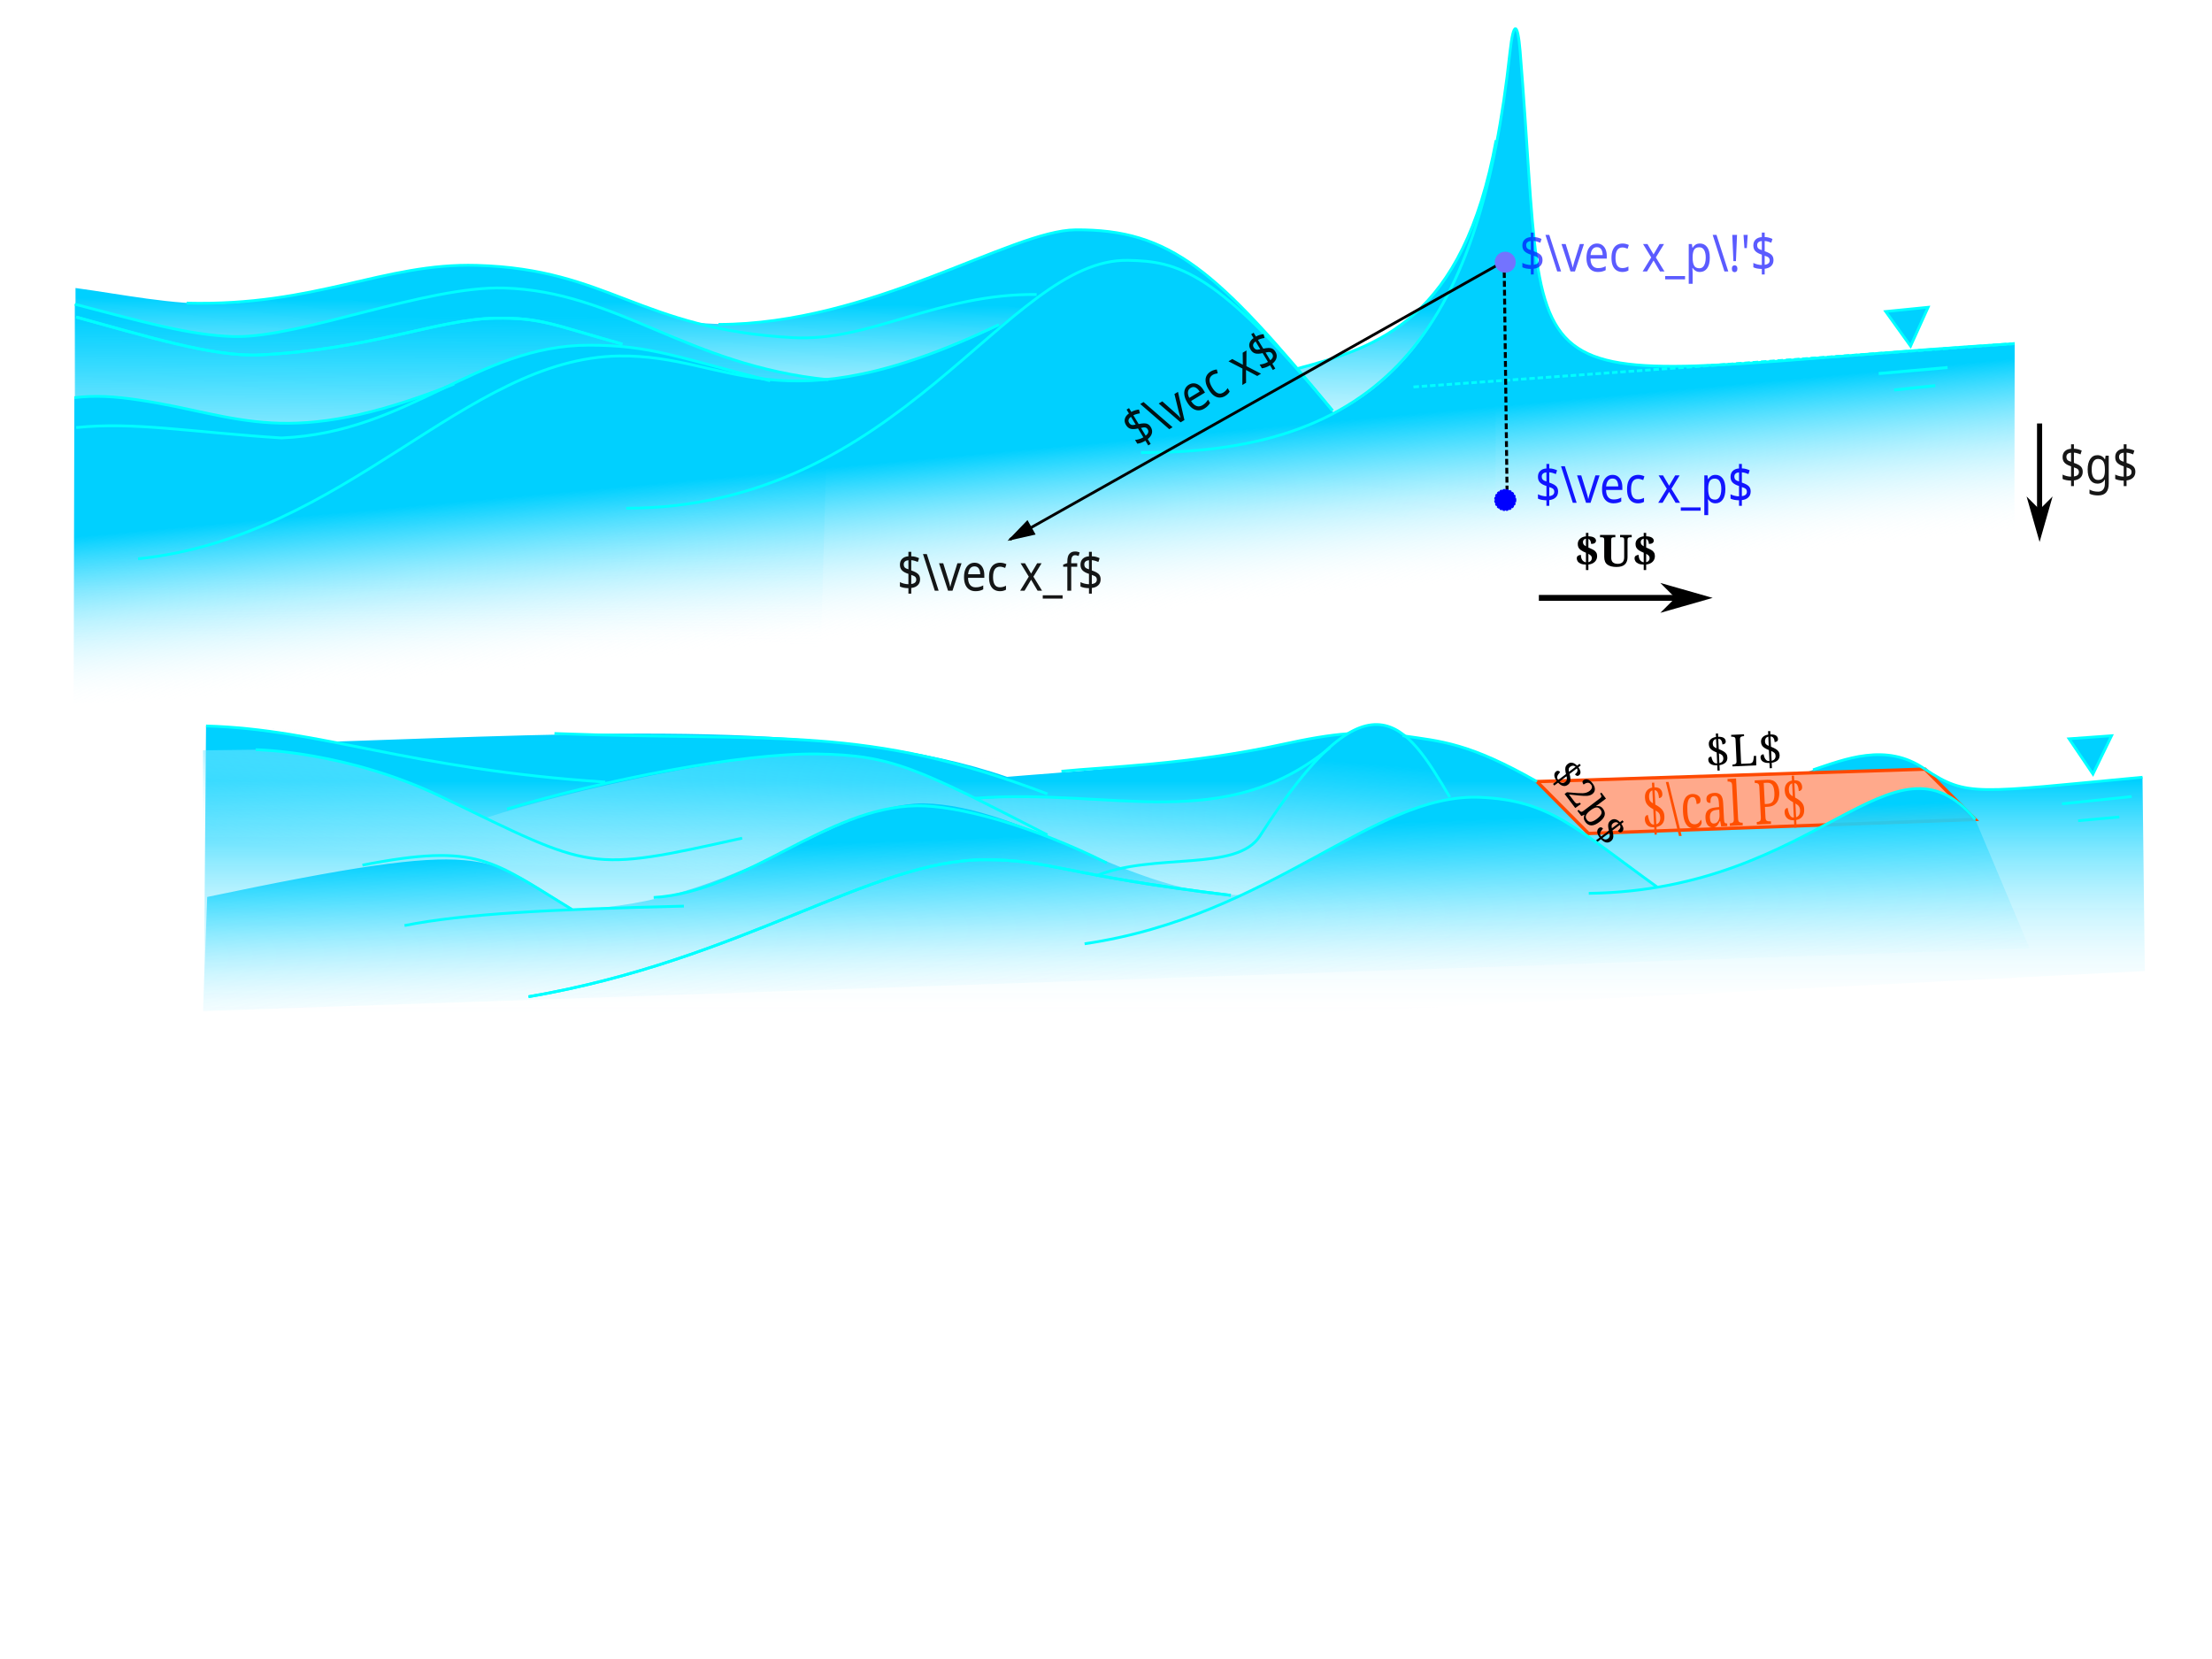
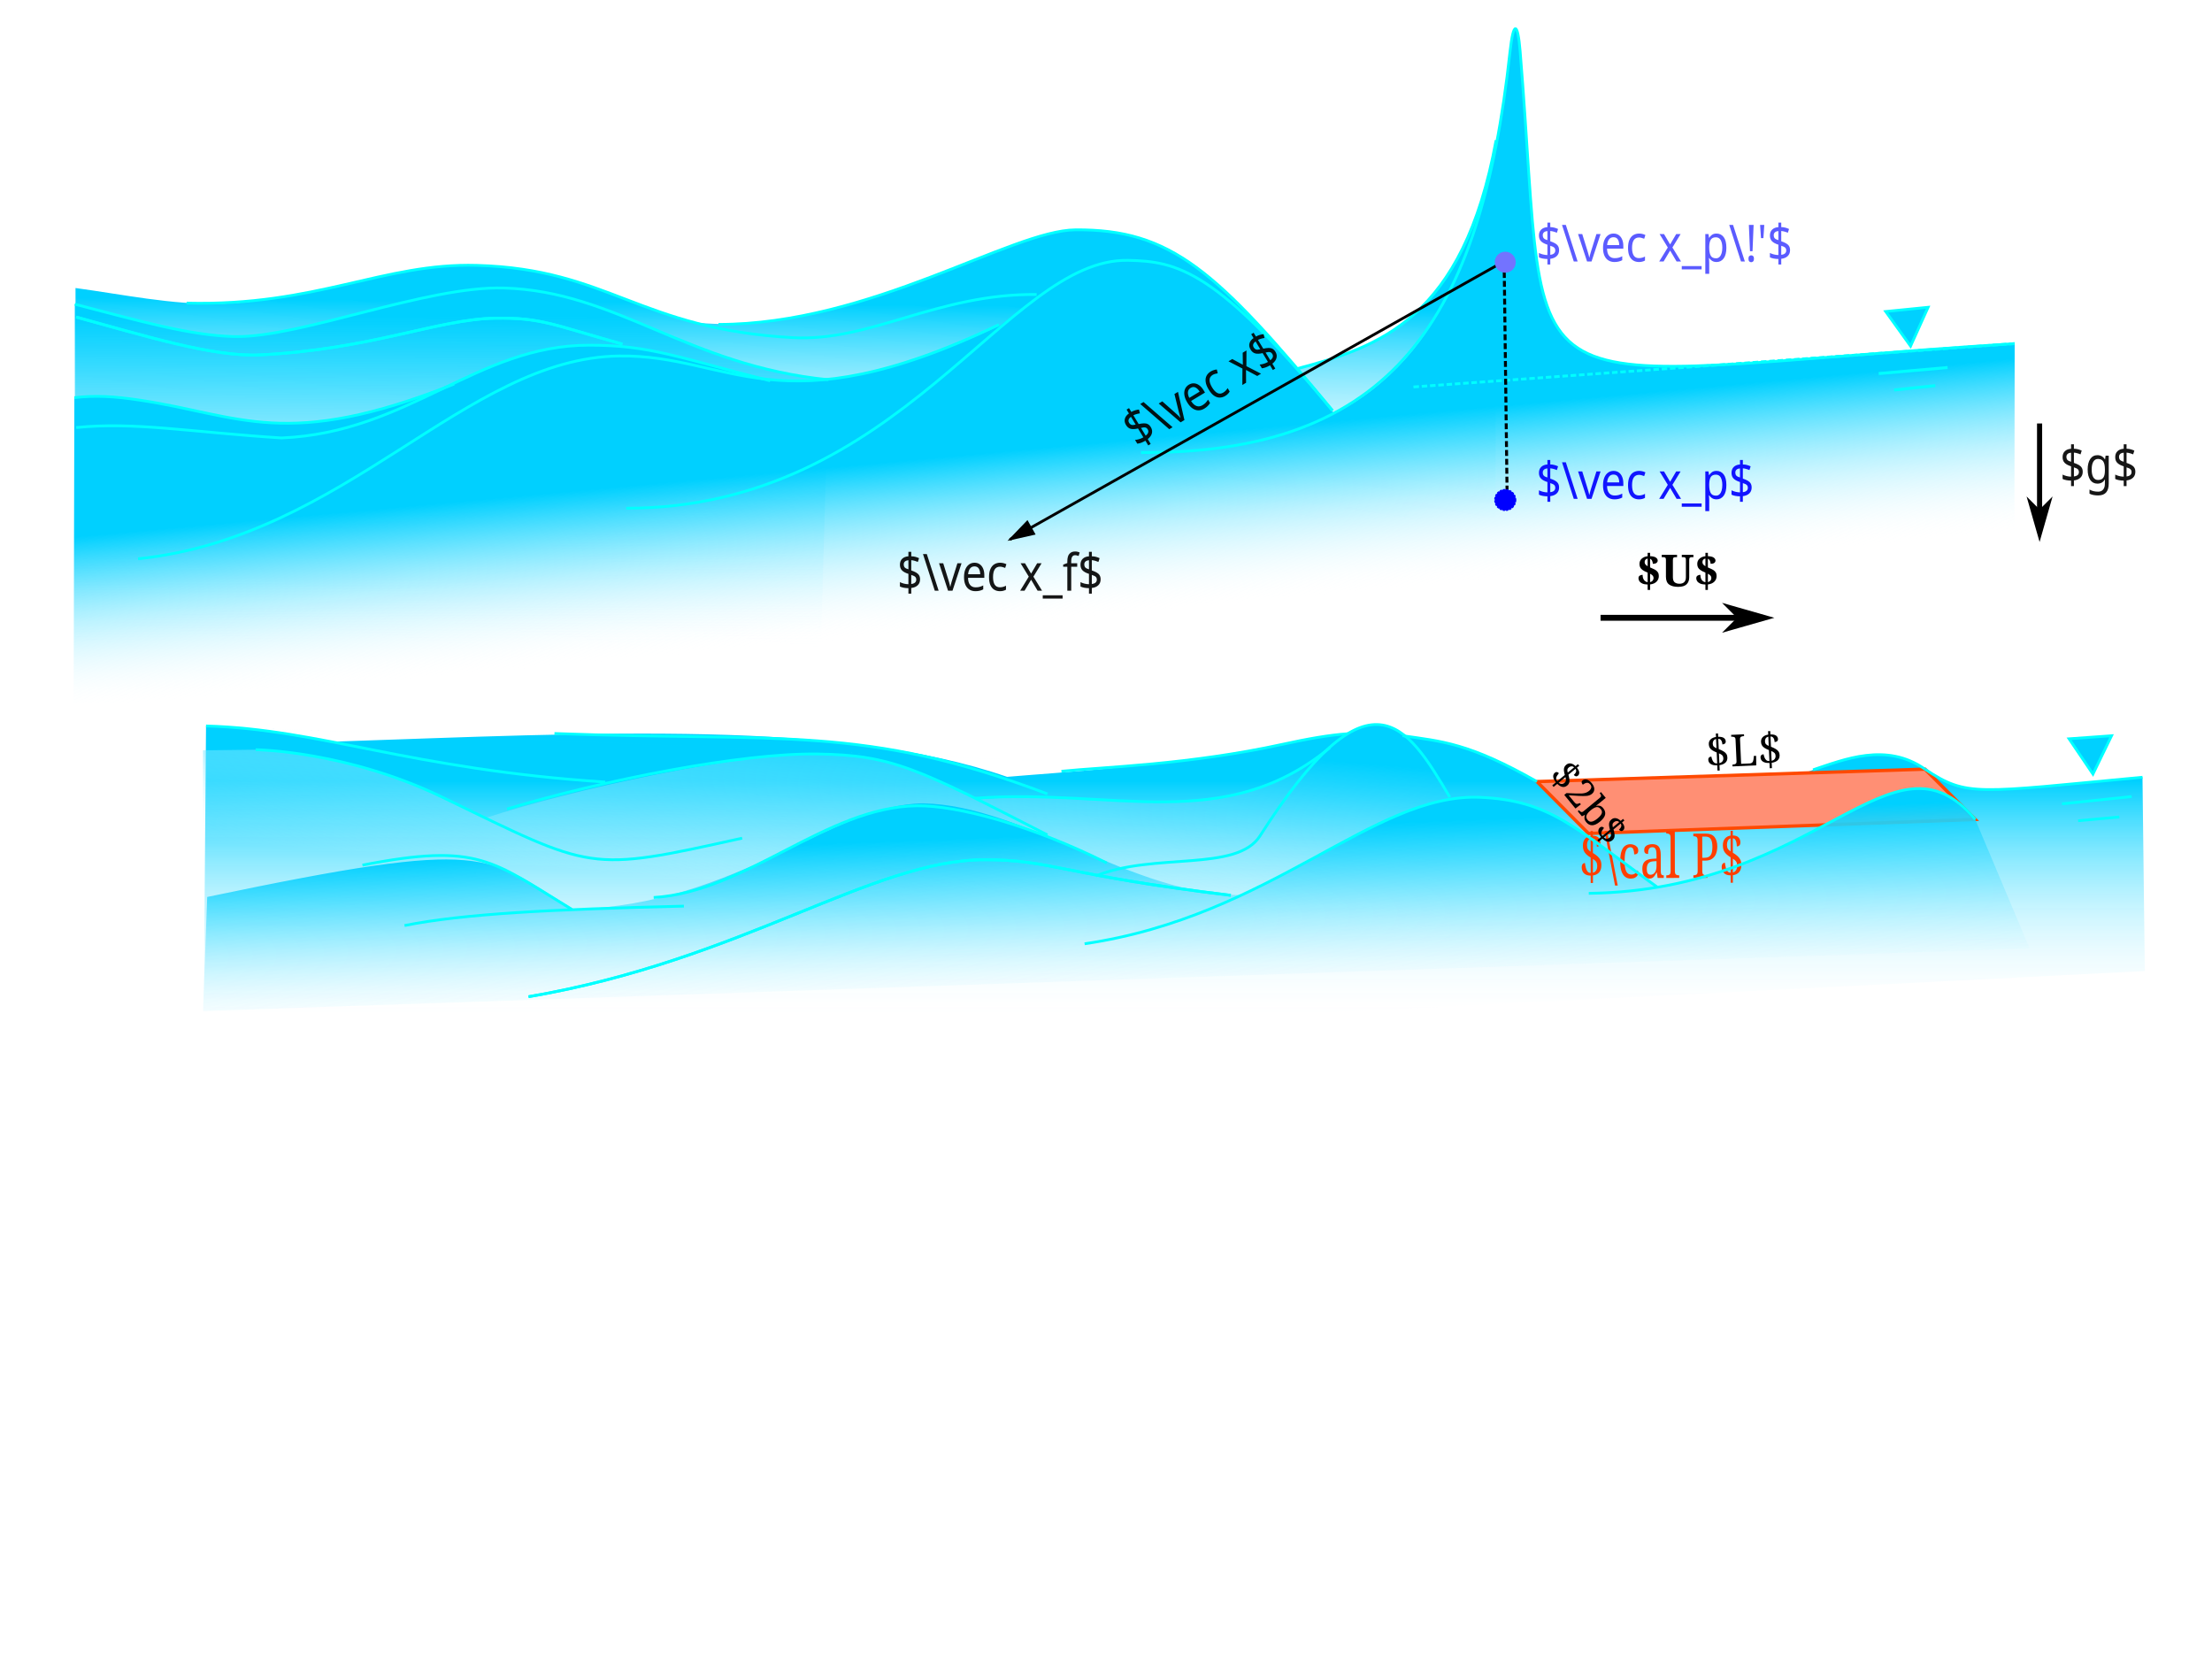
<svg xmlns="http://www.w3.org/2000/svg" xmlns:xlink="http://www.w3.org/1999/xlink" width="800" height="600" viewBox="0 0 800 600" version="1.1" id="svg1003">
  <path id="path1419" style="fill:url(#linearGradient1437);fill-opacity:1;stroke:none;stroke-width:1px;stroke-linecap:butt;stroke-linejoin:miter;stroke-opacity:1" d="M 74.514,262.556 73.496,386.83 775.697,351.201 774.862,281.097 c -68.664,7.622 -64.849,5.428 -78.676,-2.926 -13.975,-10.7 -31.533,-3.04 -42.757,1.127 l -97.577,3.373 m 0,0 c -24.686,-14.067 -34.895,-15.327 -58.677,-17.724 -16.981,0.156 -24.239,2.26 -33.312,4.241 -33.941,7.412 -83.476,10.352 -99.625,11.768 -60.159,-20.801 -147.793,-15.969 -244.78,-12.685 -14.67,-2.909 -29.073,-5.271 -44.942,-5.716" />
  <path id="path1463" style="fill:url(#linearGradient1490);stroke:none;stroke-width:1px;stroke-linecap:butt;stroke-linejoin:miter;stroke-opacity:1;fill-opacity:1" d="m 481.746,269.645 c -39.155,32.388 -79.16,15.307 -128.202,19.48 -26.296,-13.076 -36.349,-16.126 -57.827,-16.426 -28.735,-0.401 -87.916,12.619 -120.179,23.152 -4.646,-2.239 -9.796,-4.75 -15.586,-7.547 C 125.231,271.529 92.46,271.139 92.46,271.139 l -19.039,0.232 v 94.296 L 524.332,343.353 V 288.305 c -11.487,-19.545 -21.713,-36.098 -42.586,-18.659 z" />
-   <path d="m 555.852,282.671 140.334,-4.5 18.192,18.187 -139.889,5.074 z" fill="#f0f0f0" stroke="#000000" stroke-width="1.206" id="path941" style="fill:#ffa98b;stroke:#ff4900;fill-opacity:1;stroke-opacity:1" />
+   <path d="m 555.852,282.671 140.334,-4.5 18.192,18.187 -139.889,5.074 z" fill="#f0f0f0" stroke="#000000" stroke-width="1.206" id="path941" style="fill:#ff8f74;stroke:#ff4900;fill-opacity:1;stroke-opacity:1" />
  <path id="path1307" style="fill:url(#linearGradient1448);fill-opacity:1;stroke:none;stroke-width:1px;stroke-linecap:butt;stroke-linejoin:miter;stroke-opacity:1" d="m 714.378,296.358 c -26.614,-31.683 -50.135,12.996 -114.277,24.366 -30.299,-21.233 -39.505,-31.338 -64.94,-32.362 -26.077,-1.05 -51.173,18.968 -86.154,35.372 -39.602,0.095 -78.274,-32.491 -115.239,-33.208 -32.919,0.42 -66.187,36.42 -126.012,38.371 -33.021,-19.668 -28.846,-26.269 -132.819,-4.497 l -1.516,41.267 660.612,-22.674 -19.656,-46.635" />
  <path id="path1377" style="fill:url(#linearGradient1386);stroke:none;stroke-width:1px;stroke-linecap:butt;stroke-linejoin:miter;stroke-opacity:1;fill-opacity:1" d="M 27.309,104.164 V 276.991 H 540.717 l 0.375,-226.275 m 0,0 c -11.893,64.818 -42.754,74.585 -72.149,82.684 C 436.017,94.604 419.852,82.874 388.954,83.121 365.702,83.307 303.885,122.792 250.479,116.513 223.894,108.797 204.976,96.714 172.437,95.971 142.98,95.299 110.63,109.252 79.222,109.859 61.817,110.195 44.623,106.518 27.309,104.164" />
  <path id="path1349" style="fill:url(#linearGradient1351);fill-opacity:1;stroke:none;stroke-width:1px;stroke-linecap:butt;stroke-linejoin:miter;stroke-opacity:1" d="m 27.058,110.021 v 193.888 h 267.879 l 4.682,-166.585 m 0,0 c -51.107,-5.072 -76.473,-32.023 -117.428,-33.161 -28.089,-0.78 -73.344,17.946 -97.142,17.556 -16.172,-0.265 -35.411,-5.863 -57.99,-11.699" />
  <path id="path1273" style="fill:url(#linearGradient1396);fill-opacity:1;stroke:none;stroke-width:1px;stroke-linecap:butt;stroke-linejoin:miter;stroke-opacity:1" d="M 101.823,158.392 C 69.047,156.315 48.659,152.455 27.553,154.633 M 728.635,124.272 C 539.337,136.268 560.91,154.603 549.782,18.569 548.923,8.065 547.381,7.17 546.103,18.808 538.835,85.015 522.115,129.322 482.627,149.635 440.498,98.378 425.936,94.504 407.989,94.156 c -15.078,-0.293 -29.405,10.051 -46.212,23.54 -38.765,18.017 -62.627,21.272 -82.372,19.886 -34.794,-8.449 -44.157,-12.74 -66.394,-12.74 -18.073,0 -32.955,6.249 -48.362,13.702 -61.263,24.53 -77.59,11.667 -113.931,6.194 -9.363,-1.41 -16.215,-1.822 -23.823,-0.922 L 26.633,254.095 H 728.455 l 0.181,-129.824" />
  <path style="fill:none;stroke:#00ffff;stroke-width:1;stroke-linecap:butt;stroke-linejoin:miter;stroke-opacity:1;stroke-miterlimit:4;stroke-dasharray:2,1;stroke-dashoffset:0" d="m 728.635,124.272 -218.285,15.733" id="path1522" />
  <path style="fill:#00d0ff;fill-opacity:1;stroke:#00ffff;stroke-width:1;stroke-miterlimit:4;stroke-dasharray:none;stroke-opacity:1" id="path1911" d="m 697.825,111.911 -3.882,6.655 -3.882,6.655 -3.822,-6.689 -3.822,-6.689 7.704,0.034 z" transform="rotate(-5.958801,690.1013,116.3243)" />
  <path style="fill:none;stroke:#00ffff;stroke-width:1.072;stroke-linecap:butt;stroke-linejoin:miter;stroke-miterlimit:4;stroke-dasharray:none;stroke-opacity:1" d="m 679.458,135.113 24.913,-2.182" id="path1913" />
  <path style="fill:none;stroke:#00ffff;stroke-width:1.072;stroke-linecap:butt;stroke-linejoin:miter;stroke-miterlimit:4;stroke-dasharray:none;stroke-opacity:1" d="m 685.012,141.036 14.91,-1.572" id="path1915" />
  <text x="617.821" y="305.192" font-size="16px" font-family="serif" font-style="italic" id="text953" style="text-align:center;text-anchor:middle" transform="rotate(-2.588075)">
    <tspan style="font-style:normal;text-align:center;text-anchor:middle" id="tspan1021">$L$</tspan>
  </text>
-   <text x="709.62" y="282.672" font-size="19.199px" font-family="serif" font-weight="bold" id="text993" transform="matrix(0.8560011,-0.04310619,0.05868013,1.165268,0,0)" style="text-align:center;text-anchor:middle;fill:#ff4f00;fill-opacity:1;stroke-width:1.371">
-     <tspan style="font-weight:normal;text-align:center;text-anchor:middle;fill:#ff4f00;fill-opacity:1;stroke-width:1.371" id="tspan1079">$\cal P$</tspan>
+   <text x="700.567" y="273.101" font-size="19.199px" font-family="serif" font-weight="bold" id="text993" transform="matrix(0.8570843,-0.00159346,0.00216916,1.166742,0,0)" style="text-align:center;text-anchor:middle;fill:#ff3e00;fill-opacity:1;stroke-width:1.371;">
+     <tspan style="font-weight:normal;text-align:center;text-anchor:middle;fill:#ff3e00;fill-opacity:1;stroke-width:1.371;" id="tspan1079">$\cal P$</tspan>
  </text>
-   <text x="569.24" y="-281.654" font-size="14.574px" font-family="serif" font-style="italic" id="text2259" transform="matrix(0.6146644,0.8096625,-0.7835199,0.5948179,0,0)" style="text-align:center;text-anchor:middle;stroke-width:0.911">
+   <text x="579.897" y="-257.827" font-size="14.574px" font-family="serif" font-style="italic" id="text2259" transform="matrix(0.6466481,0.7843544,-0.759029,0.6257689,0,0)" style="text-align:center;text-anchor:middle;stroke-width:0.911">
    <tspan style="font-style:normal;font-weight:normal;text-align:center;text-anchor:middle;stroke-width:0.911" id="tspan2257">$2b$</tspan>
  </text>
  <path style="fill:#00d0ff;fill-opacity:1;stroke:#00ffff;stroke-width:1;stroke-miterlimit:4;stroke-dasharray:none;stroke-opacity:1" id="path1022" d="m 770.653,260.324 -3.882,6.655 -3.882,6.655 -3.822,-6.689 -3.822,-6.689 7.704,0.034 z" transform="rotate(-4.349789,843.153,355.0769)" />
  <path style="fill:none;stroke:#00ffff;stroke-width:1;stroke-linecap:butt;stroke-linejoin:miter;stroke-miterlimit:4;stroke-dasharray:none;stroke-opacity:1" d="m 745.757,290.718 25.196,-2.636" id="path1024" />
  <path style="fill:none;stroke:#00ffff;stroke-width:1;stroke-linecap:butt;stroke-linejoin:miter;stroke-miterlimit:4;stroke-dasharray:none;stroke-opacity:1" d="m 751.589,296.825 14.91,-1.367" id="path1026" />
  <defs id="defs927">
    <linearGradient id="linearGradient1345">
      <stop style="stop-color:#00d0ff;stop-opacity:1" offset="0" id="stop1341" />
      <stop style="stop-color:#ffffff;stop-opacity:0" offset="1" id="stop1343" />
    </linearGradient>
    <marker style="overflow:visible;" id="marker2017" refX="0.0" refY="0.0" orient="auto">
      <path transform="scale(0.4) rotate(180) translate(10,0)" style="fill-rule:evenodd;stroke:#803300;stroke-width:1pt;stroke-opacity:1;fill:#803300;fill-opacity:1" d="M 0.0,0.0 L 5.0,-5.0 L -12.5,0.0 L 5.0,5.0 L 0.0,0.0 z " id="path2015" />
    </marker>
    <marker style="overflow:visible;" id="marker1789" refX="0.0" refY="0.0" orient="auto">
      <path transform="scale(0.4) rotate(180) translate(10,0)" style="fill-rule:evenodd;stroke:#000000;stroke-width:1pt;stroke-opacity:1;fill:#000000;fill-opacity:1" d="M 0.0,0.0 L 5.0,-5.0 L -12.5,0.0 L 5.0,5.0 L 0.0,0.0 z " id="path1787" />
    </marker>
    <marker style="overflow:visible;" id="marker1423" refX="0.0" refY="0.0" orient="auto">
      <path transform="scale(0.4) rotate(180) translate(10,0)" style="fill-rule:evenodd;stroke:#000000;stroke-width:1pt;stroke-opacity:1;fill:#000000;fill-opacity:1" d="M 0.0,0.0 L 5.0,-5.0 L -12.5,0.0 L 5.0,5.0 L 0.0,0.0 z " id="path1421" />
    </marker>
    <marker style="overflow:visible;" id="Arrow1Lend" refX="0.0" refY="0.0" orient="auto">
      <path transform="scale(0.8) rotate(180) translate(12.5,0)" style="fill-rule:evenodd;stroke:#0000ff;stroke-width:1pt;stroke-opacity:1;fill:#0000ff;fill-opacity:1" d="M 0.0,0.0 L 5.0,-5.0 L -12.5,0.0 L 5.0,5.0 L 0.0,0.0 z " id="path1092" />
    </marker>
    <marker style="overflow:visible;" id="Arrow1Mend" refX="0.0" refY="0.0" orient="auto">
      <path transform="scale(0.4) rotate(180) translate(10,0)" style="fill-rule:evenodd;stroke:#000000;stroke-width:1pt;stroke-opacity:1;fill:#000000;fill-opacity:1" d="M 0.0,0.0 L 5.0,-5.0 L -12.5,0.0 L 5.0,5.0 L 0.0,0.0 z " id="path1098" />
    </marker>
    <marker id="arrowhead" markerWidth="10" markerHeight="10" refX="9" refY="3" orient="auto">
      <polygon points="0 0, 10 3, 0 6" fill="#000" id="polygon921" />
    </marker>
    <marker id="arrowhead-blue" markerWidth="10" markerHeight="10" refX="9" refY="3" orient="auto">
      <polygon points="0 0, 10 3, 0 6" fill="#0066cc" id="polygon924" />
    </marker>
    <linearGradient xlink:href="#linearGradient1345" id="linearGradient1351" gradientUnits="userSpaceOnUse" x1="139.695" y1="114.296" x2="139.385" y2="234.065" />
    <linearGradient xlink:href="#linearGradient1345" id="linearGradient1386" x1="301.603" y1="110.132" x2="300.883" y2="186.433" gradientUnits="userSpaceOnUse" />
    <linearGradient xlink:href="#linearGradient1345" id="linearGradient1396" x1="580.892" y1="143.244" x2="586.651" y2="205.868" gradientUnits="userSpaceOnUse" />
    <linearGradient xlink:href="#linearGradient1345" id="linearGradient1437" x1="542.326" y1="282.234" x2="542.326" y2="369.27" gradientUnits="userSpaceOnUse" />
    <linearGradient xlink:href="#linearGradient1345" id="linearGradient1448" x1="455.644" y1="299.312" x2="458.102" y2="365.565" gradientUnits="userSpaceOnUse" />
    <linearGradient xlink:href="#linearGradient1345" id="linearGradient1490" x1="315.5" y1="261.445" x2="310.326" y2="324.069" gradientUnits="userSpaceOnUse" />
  </defs>
  <g id="g1259">
    <path style="fill:none;stroke:#00ffff;stroke-width:1.002;stroke-linecap:butt;stroke-linejoin:miter;stroke-miterlimit:4;stroke-dasharray:none;stroke-opacity:1" d="M 728.635,124.272 C 539.337,136.268 560.91,154.603 549.782,18.569 548.923,8.065 547.381,7.17 546.103,18.808 535.482,115.552 503.594,164.179 412.678,163.673" id="path944" />
    <path style="fill:none;stroke:#00ffff;stroke-width:1px;stroke-linecap:butt;stroke-linejoin:miter;stroke-opacity:1" d="M 481.92,148.5 C 439.989,97.742 423.437,82.845 388.954,83.121 365.702,83.307 315.023,117.328 259.851,117.328" id="path946" />
    <path style="fill:none;stroke:#00ffff;stroke-width:1px;stroke-linecap:butt;stroke-linejoin:miter;stroke-opacity:1" d="M 481.92,148.5 C 439.989,97.742 425.936,94.504 407.989,94.156 363.795,93.297 326.058,183.811 226.472,183.811" id="path948" />
    <path style="fill:none;stroke:#00ffff;stroke-width:1.042;stroke-linecap:butt;stroke-linejoin:miter;stroke-miterlimit:4;stroke-dasharray:none;stroke-opacity:1" d="m 541.092,50.715 c -11.893,64.818 -42.417,74.79 -72.149,82.684" id="path950" />
    <path style="fill:none;stroke:#00ffff;stroke-width:1px;stroke-linecap:butt;stroke-linejoin:miter;stroke-opacity:1" d="m 361.258,117.428 c -79.976,38.233 -97.053,10.75 -137.325,11.314 -55.788,0.78 -98.702,65.541 -173.997,73.344" id="path952" />
    <path style="fill:none;stroke:#00ffff;stroke-width:1px;stroke-linecap:butt;stroke-linejoin:miter;stroke-opacity:1" d="m 278.551,137.715 c -33.941,-8.583 -43.304,-12.874 -65.541,-12.874 -40.643,0 -65.151,31.6 -111.186,33.551 -32.776,-2.077 -53.164,-5.937 -74.27,-3.759" id="path956" />
    <path style="fill:none;stroke:#00ffff;stroke-width:1px;stroke-linecap:butt;stroke-linejoin:miter;stroke-opacity:1" d="m 164.244,138.886 c -60.86,24.188 -77.186,11.325 -113.527,5.852 -9.363,-1.41 -16.215,-1.822 -23.823,-0.922" id="path958" />
    <path style="fill:none;stroke:#00ffff;stroke-width:1px;stroke-linecap:butt;stroke-linejoin:miter;stroke-opacity:1" d="m 374.913,106.505 c -35.892,-0.39 -60.08,17.166 -88.169,15.605 C 231.04,119.015 220.387,97.316 172.437,95.971 138.489,95.02 114.698,110.796 67.492,109.626" id="path960" />
    <path style="fill:none;stroke:#00ffff;stroke-width:1px;stroke-linecap:butt;stroke-linejoin:miter;stroke-opacity:1" d="m 299.618,137.325 c -51.107,-5.072 -76.473,-32.023 -117.428,-33.161 -28.089,-0.78 -73.344,17.946 -97.142,17.556 -16.172,-0.265 -35.411,-5.863 -57.99,-11.699" id="path962" />
    <path style="fill:none;stroke:#00ffff;stroke-width:1px;stroke-linecap:butt;stroke-linejoin:miter;stroke-opacity:1" d="m 225.104,124.451 c -25.358,-7.022 -29.257,-9.628 -46.035,-9.363 -20.695,0.327 -44.865,11.314 -85.048,13.264 -17.222,0.836 -42.619,-7.205 -66.473,-13.681" id="path964" />
    <path style="fill:none;stroke:#00ffff;stroke-width:1px;stroke-linecap:butt;stroke-linejoin:miter;stroke-opacity:1" d="M 599.311,320.819 C 569.802,299.492 560.596,289.387 535.161,288.362 496.57,286.808 460.127,331.397 392.265,341.328" id="path986" />
    <path style="fill:none;stroke:#00ffff;stroke-width:1px;stroke-linecap:butt;stroke-linejoin:miter;stroke-opacity:1" d="m 524.332,288.305 c -15.708,-26.727 -29.057,-47.858 -68.663,14.045 -8.393,13.119 -38.312,5.841 -59.299,14.435" id="path988" />
    <path style="fill:none;stroke:#00ffff;stroke-width:1px;stroke-linecap:butt;stroke-linejoin:miter;stroke-opacity:1" d="m 445.136,323.806 c -61.25,-7.412 -64.761,-12.874 -88.949,-12.874 -40.973,1e-5 -87.389,36.282 -165.024,49.546" id="path994" />
    <path style="fill:none;stroke:#00ffff;stroke-width:1px;stroke-linecap:butt;stroke-linejoin:miter;stroke-opacity:1" d="M 481.028,270.359 C 442.591,302.034 402.586,284.953 352.676,288.695" id="path996" />
    <path style="fill:none;stroke:#00ffff;stroke-width:1px;stroke-linecap:butt;stroke-linejoin:miter;stroke-opacity:1" d="M 378.814,287.134 C 312.674,262.025 282.222,268.3 200.526,265.287" id="path1000" />
    <path style="fill:none;stroke:#00ffff;stroke-width:1px;stroke-linecap:butt;stroke-linejoin:miter;stroke-opacity:1" d="m 400.271,312.102 c -27.309,-13.654 -53.973,-20.864 -68.662,-20.677 -32.919,0.42 -61.64,31.21 -95.191,33.161" id="path1002" />
    <path style="fill:none;stroke:#00ffff;stroke-width:1px;stroke-linecap:butt;stroke-linejoin:miter;stroke-opacity:1" d="m 378.814,301.959 c -47.205,-24.188 -56.178,-28.869 -83.097,-29.26 -27.699,-0.401 -77.245,9.363 -112.357,19.897" id="path1004" />
    <path style="fill:none;stroke:#00ffff;stroke-width:1px;stroke-linecap:butt;stroke-linejoin:miter;stroke-opacity:1" d="M 268.408,303.129 C 212.23,315.613 214.882,314.844 159.952,288.305 125.231,271.529 92.46,271.139 92.46,271.139" id="path1006" />
    <path style="fill:none;stroke:#00ffff;stroke-width:1px;stroke-linecap:butt;stroke-linejoin:miter;stroke-opacity:1" d="m 247.341,327.707 c -47.986,1.17 -79.586,2.731 -101.043,7.022" id="path1008" />
    <path style="fill:none;stroke:#00ffff;stroke-width:1px;stroke-linecap:butt;stroke-linejoin:miter;stroke-opacity:1" d="M 206.768,328.878 C 177.898,311.322 173.217,304.69 131.083,312.883" id="path1010" />
    <path style="fill:none;stroke:#00ffff;stroke-width:1px;stroke-linecap:butt;stroke-linejoin:miter;stroke-opacity:1" d="M 218.862,282.843 C 147.858,278.161 116.258,263.726 74.514,262.556" id="path1012" />
    <path style="fill:none;stroke:#00ffff;stroke-width:1px;stroke-linecap:butt;stroke-linejoin:miter;stroke-opacity:1" d="M 555.852,282.671 C 531.166,268.604 521.211,268.108 507.222,266.074 m -19.586,-0.728 c -7.188,0.52 -14.7,1.86 -23.774,3.842 -33.941,7.412 -64.761,8.193 -79.976,9.753" id="path1014" />
    <path style="fill:none;stroke:#00ffff;stroke-width:1px;stroke-linecap:butt;stroke-linejoin:miter;stroke-opacity:1" d="m 655.72,278.407 c 11.223,-3.708 26.491,-10.066 40.466,-0.236" id="path1016" />
    <path style="fill:none;stroke:#00ffff;stroke-width:1px;stroke-linecap:butt;stroke-linejoin:miter;stroke-opacity:1" d="M 714.378,296.358 C 684.367,260.632 658.29,321.999 574.604,323.086" id="path1020" />
    <path style="fill:none;stroke:#00ffff;stroke-width:1px;stroke-linecap:butt;stroke-linejoin:miter;stroke-opacity:1" d="m 774.862,281.097 c -60.291,5.647 -63.428,7.248 -78.676,-2.926" id="path1232" />
  </g>
  <path style="fill:none;stroke:#00ffff;stroke-width:1px;stroke-linecap:butt;stroke-linejoin:miter;stroke-opacity:1" d="m 225.104,124.451 c -25.358,-7.022 -29.257,-9.628 -46.035,-9.363 -20.695,0.327 -44.865,11.314 -85.048,13.264 -17.222,0.836 -42.619,-7.205 -66.473,-13.681" id="path1279" />
  <path style="fill:none;stroke:#00ffff;stroke-width:1px;stroke-linecap:butt;stroke-linejoin:miter;stroke-opacity:1" d="m 445.136,323.806 c -61.25,-7.412 -64.761,-12.874 -88.949,-12.874 -40.973,1e-5 -87.389,36.282 -165.024,49.546" id="path1285" />
  <g id="g1374" />
-   <line x1="556.55" y1="216.234" x2="615.213" y2="216.234" stroke="#0066cc" stroke-width="1.679" marker-end="url(#arrowhead-blue)" id="line1031" style="fill:#000000;stroke:#000000;stroke-width:2.13;stroke-miterlimit:4;stroke-dasharray:none;marker-end:url(#marker1423)" />
-   <text x="569.481" y="204.889" font-size="16px" font-family="serif" font-weight="bold" fill="#0066cc" id="text1033" style="fill:#000000;stroke:none">$U$</text>
+   <line x1="578.864" y1="223.432" x2="637.528" y2="223.432" stroke="#0066cc" stroke-width="1.679" marker-end="url(#arrowhead-blue)" id="line1031" style="fill:#000000;stroke:#000000;stroke-width:2.13;stroke-miterlimit:4;stroke-dasharray:none;marker-end:url(#marker1423)" />
+   <text x="591.795" y="212.087" font-size="16px" font-family="serif" font-weight="bold" fill="#0066cc" id="text1033" style="fill:#000000;stroke:none">$U$</text>
  <path style="fill:#000000;stroke:#000000;stroke-width:1.852;stroke-linecap:butt;stroke-linejoin:miter;stroke-miterlimit:4;stroke-dasharray:none;stroke-opacity:1;marker-end:url(#Arrow1Mend)" d="m 737.644,153.155 v 39.207" id="path1087" />
  <text xml:space="preserve" style="font-style:normal;font-weight:normal;font-size:17.232px;line-height:1.25;font-family:sans-serif;fill:#000000;fill-opacity:0.914;stroke:none;stroke-width:0.431" x="800.692" y="162.571" id="text1469" transform="scale(0.9304145,1.07479)">
    <tspan id="tspan1467" x="800.692" y="162.571" style="fill:#000000;stroke-width:0.431">$g$</tspan>
  </text>
-   <text xml:space="preserve" style="font-style:normal;font-weight:normal;font-size:17.232px;line-height:1.25;font-family:sans-serif;fill:#0000ff;fill-opacity:0.914;stroke:none;stroke-width:0.431" x="596.759" y="169.197" id="text1469-6" transform="scale(0.9304145,1.07479)">
-     <tspan id="tspan1467-4" x="596.759" y="169.197" style="fill:#0000ff;stroke:none;stroke-width:0.431">$\vec x_p$</tspan>
+   <text xml:space="preserve" style="font-style:normal;font-weight:normal;font-size:17.232px;line-height:1.25;font-family:sans-serif;fill:#0000ff;fill-opacity:0.914;stroke:none;stroke-width:0.431" x="597.146" y="167.858" id="text1469-6" transform="scale(0.9304145,1.07479)">
+     <tspan id="tspan1467-4" x="597.146" y="167.858" style="fill:#0000ff;stroke:none;stroke-width:0.431">$\vec x_p$</tspan>
  </text>
-   <text xml:space="preserve" style="font-style:normal;font-weight:normal;font-size:17.232px;line-height:1.25;font-family:sans-serif;opacity:0.7;fill:#0000ff;fill-opacity:0.914;stroke:none;stroke-width:0.431" x="590.704" y="91.346" id="text1469-6-6" transform="scale(0.9304145,1.07479)">
-     <tspan id="tspan1467-4-4" x="590.704" y="91.346" style="fill:#0000ff;stroke-width:0.431">$\vec x_p\!'$</tspan>
+   <text xml:space="preserve" style="font-style:normal;font-weight:normal;font-size:17.232px;line-height:1.25;font-family:sans-serif;opacity:0.7;fill:#0000ff;fill-opacity:0.914;stroke:none;stroke-width:0.431" x="597.146" y="87.997" id="text1469-6-6" transform="scale(0.9304145,1.07479)">
+     <tspan id="tspan1467-4-4" x="597.146" y="87.997" style="fill:#0000ff;stroke-width:0.431">$\vec x_p\!'$</tspan>
  </text>
  <path style="fill:none;stroke:#000000;stroke-width:1px;stroke-linecap:butt;stroke-linejoin:miter;stroke-opacity:1;marker-end:url(#arrowhead)" d="M 543.989,94.5 365.23,195.121" id="path1721" />
  <text xml:space="preserve" style="font-style:normal;font-weight:normal;font-size:17.232px;line-height:1.25;font-family:sans-serif;fill:#000000;fill-opacity:0.914;stroke:none;stroke-width:0.431" x="348.749" y="198.76" id="text1469-6-67" transform="scale(0.9304145,1.07479)">
    <tspan id="tspan1467-4-44" x="348.749" y="198.76" style="fill:#000000;stroke-width:0.431">$\vec x_f$</tspan>
  </text>
  <text xml:space="preserve" style="font-style:normal;font-weight:normal;font-size:17.232px;line-height:1.25;font-family:sans-serif;text-align:center;text-anchor:middle;fill:#000000;fill-opacity:0.914;stroke:none;stroke-width:0.431" x="327.876" y="327.231" id="text1469-6-67-7" transform="matrix(0.7960802,-0.4815885,0.5563181,0.9196104,0,0)">
    <tspan id="tspan1467-4-44-2" x="327.876" y="327.231" style="text-align:center;text-anchor:middle;fill:#000000;stroke-width:0.431">$\vec x$</tspan>
  </text>
  <path style="fill:none;stroke:#000000;stroke-width:1.073;stroke-linecap:butt;stroke-linejoin:miter;stroke-miterlimit:4;stroke-dasharray:2.146, 1.073;stroke-dashoffset:0;stroke-opacity:1" d="M 545.092,180.98 543.989,94.499" id="path1671" />
-   <ellipse style="opacity:1;fill:#7373ff;fill-opacity:1;stroke:none;stroke-width:0.405;stroke-miterlimit:4;stroke-dasharray:0.81, 0.405;stroke-dashoffset:0;stroke-opacity:0.5" id="ellipse1919" cx="544.393" cy="94.829" rx="3.799" ry="3.797" />
+   <ellipse style="opacity:1;fill:#7373ff;fill-opacity:1;stroke:none;stroke-width:0.405;stroke-miterlimit:4;stroke-dasharray:0.81, 0.405;stroke-dashoffset:0;stroke-opacity:0.5" id="ellipse1919" cx="544.396" cy="94.829" rx="3.799" ry="3.797" />
  <ellipse style="fill:#0000ff;fill-opacity:1;stroke:#0000ff;stroke-width:0.405;stroke-miterlimit:4;stroke-dasharray:0.81, 0.405;stroke-dashoffset:0;stroke-opacity:1" id="path1917" cx="544.393" cy="180.829" rx="3.799" ry="3.797" />
</svg>
